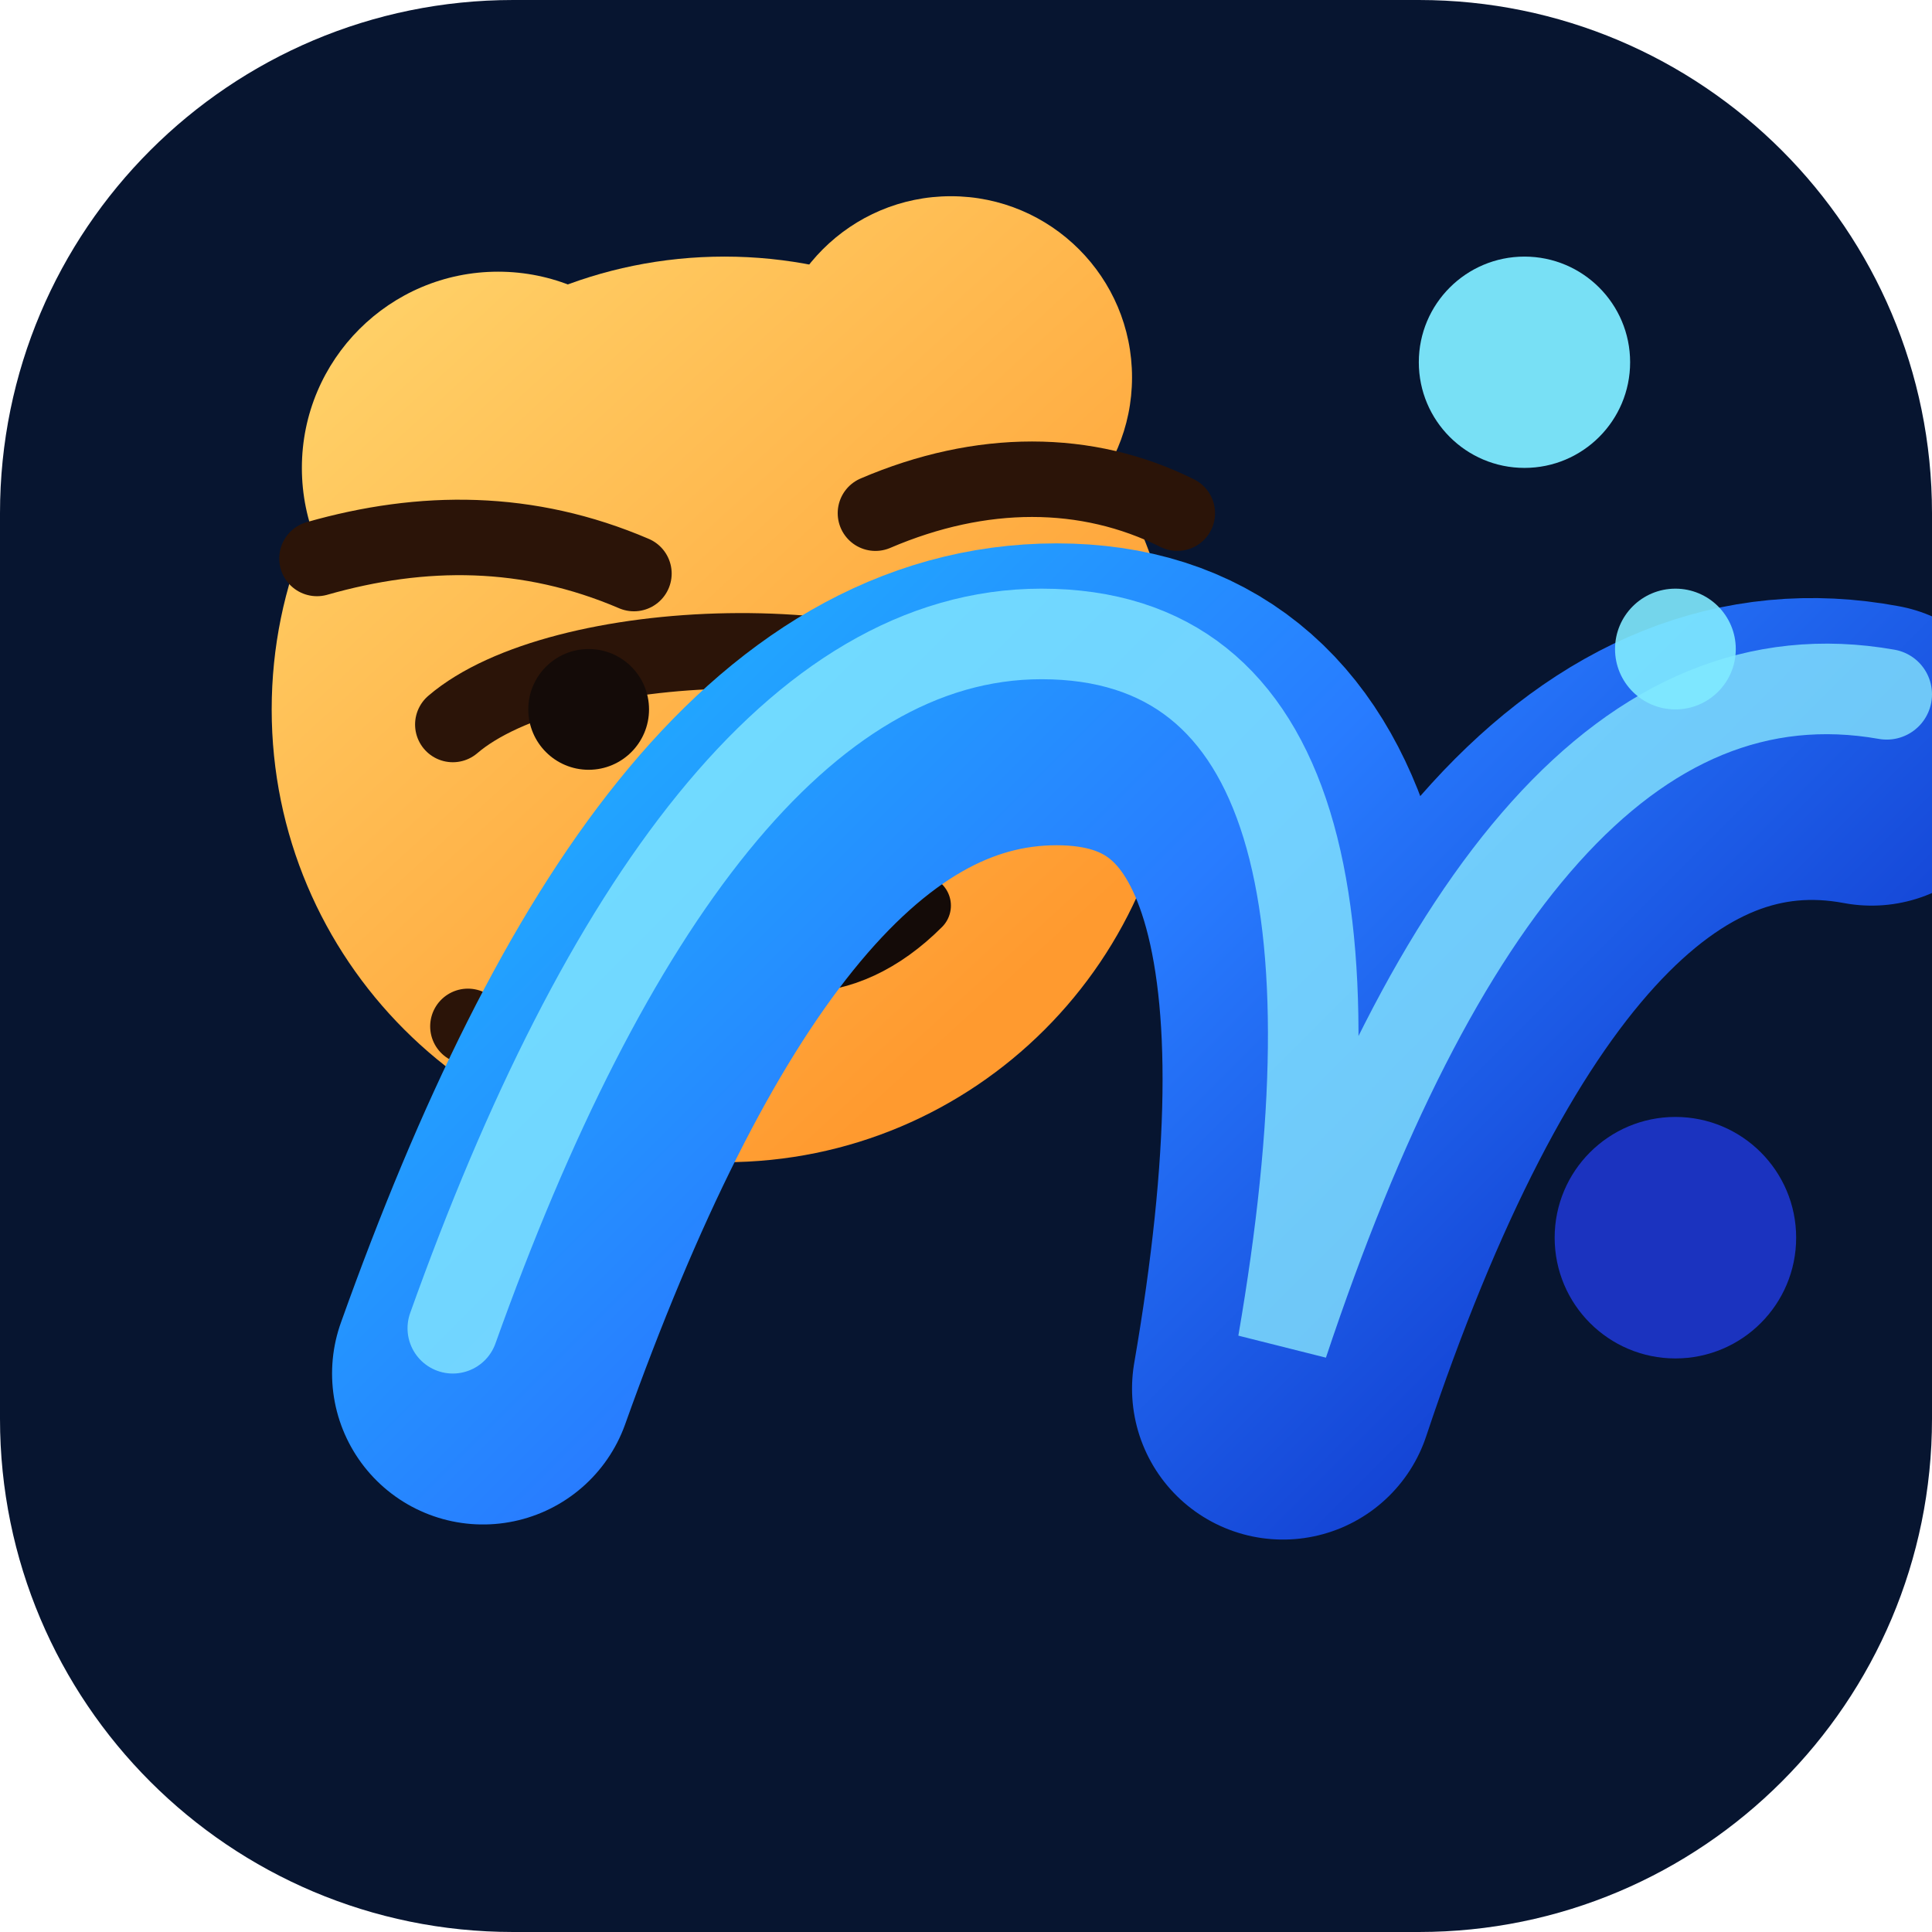
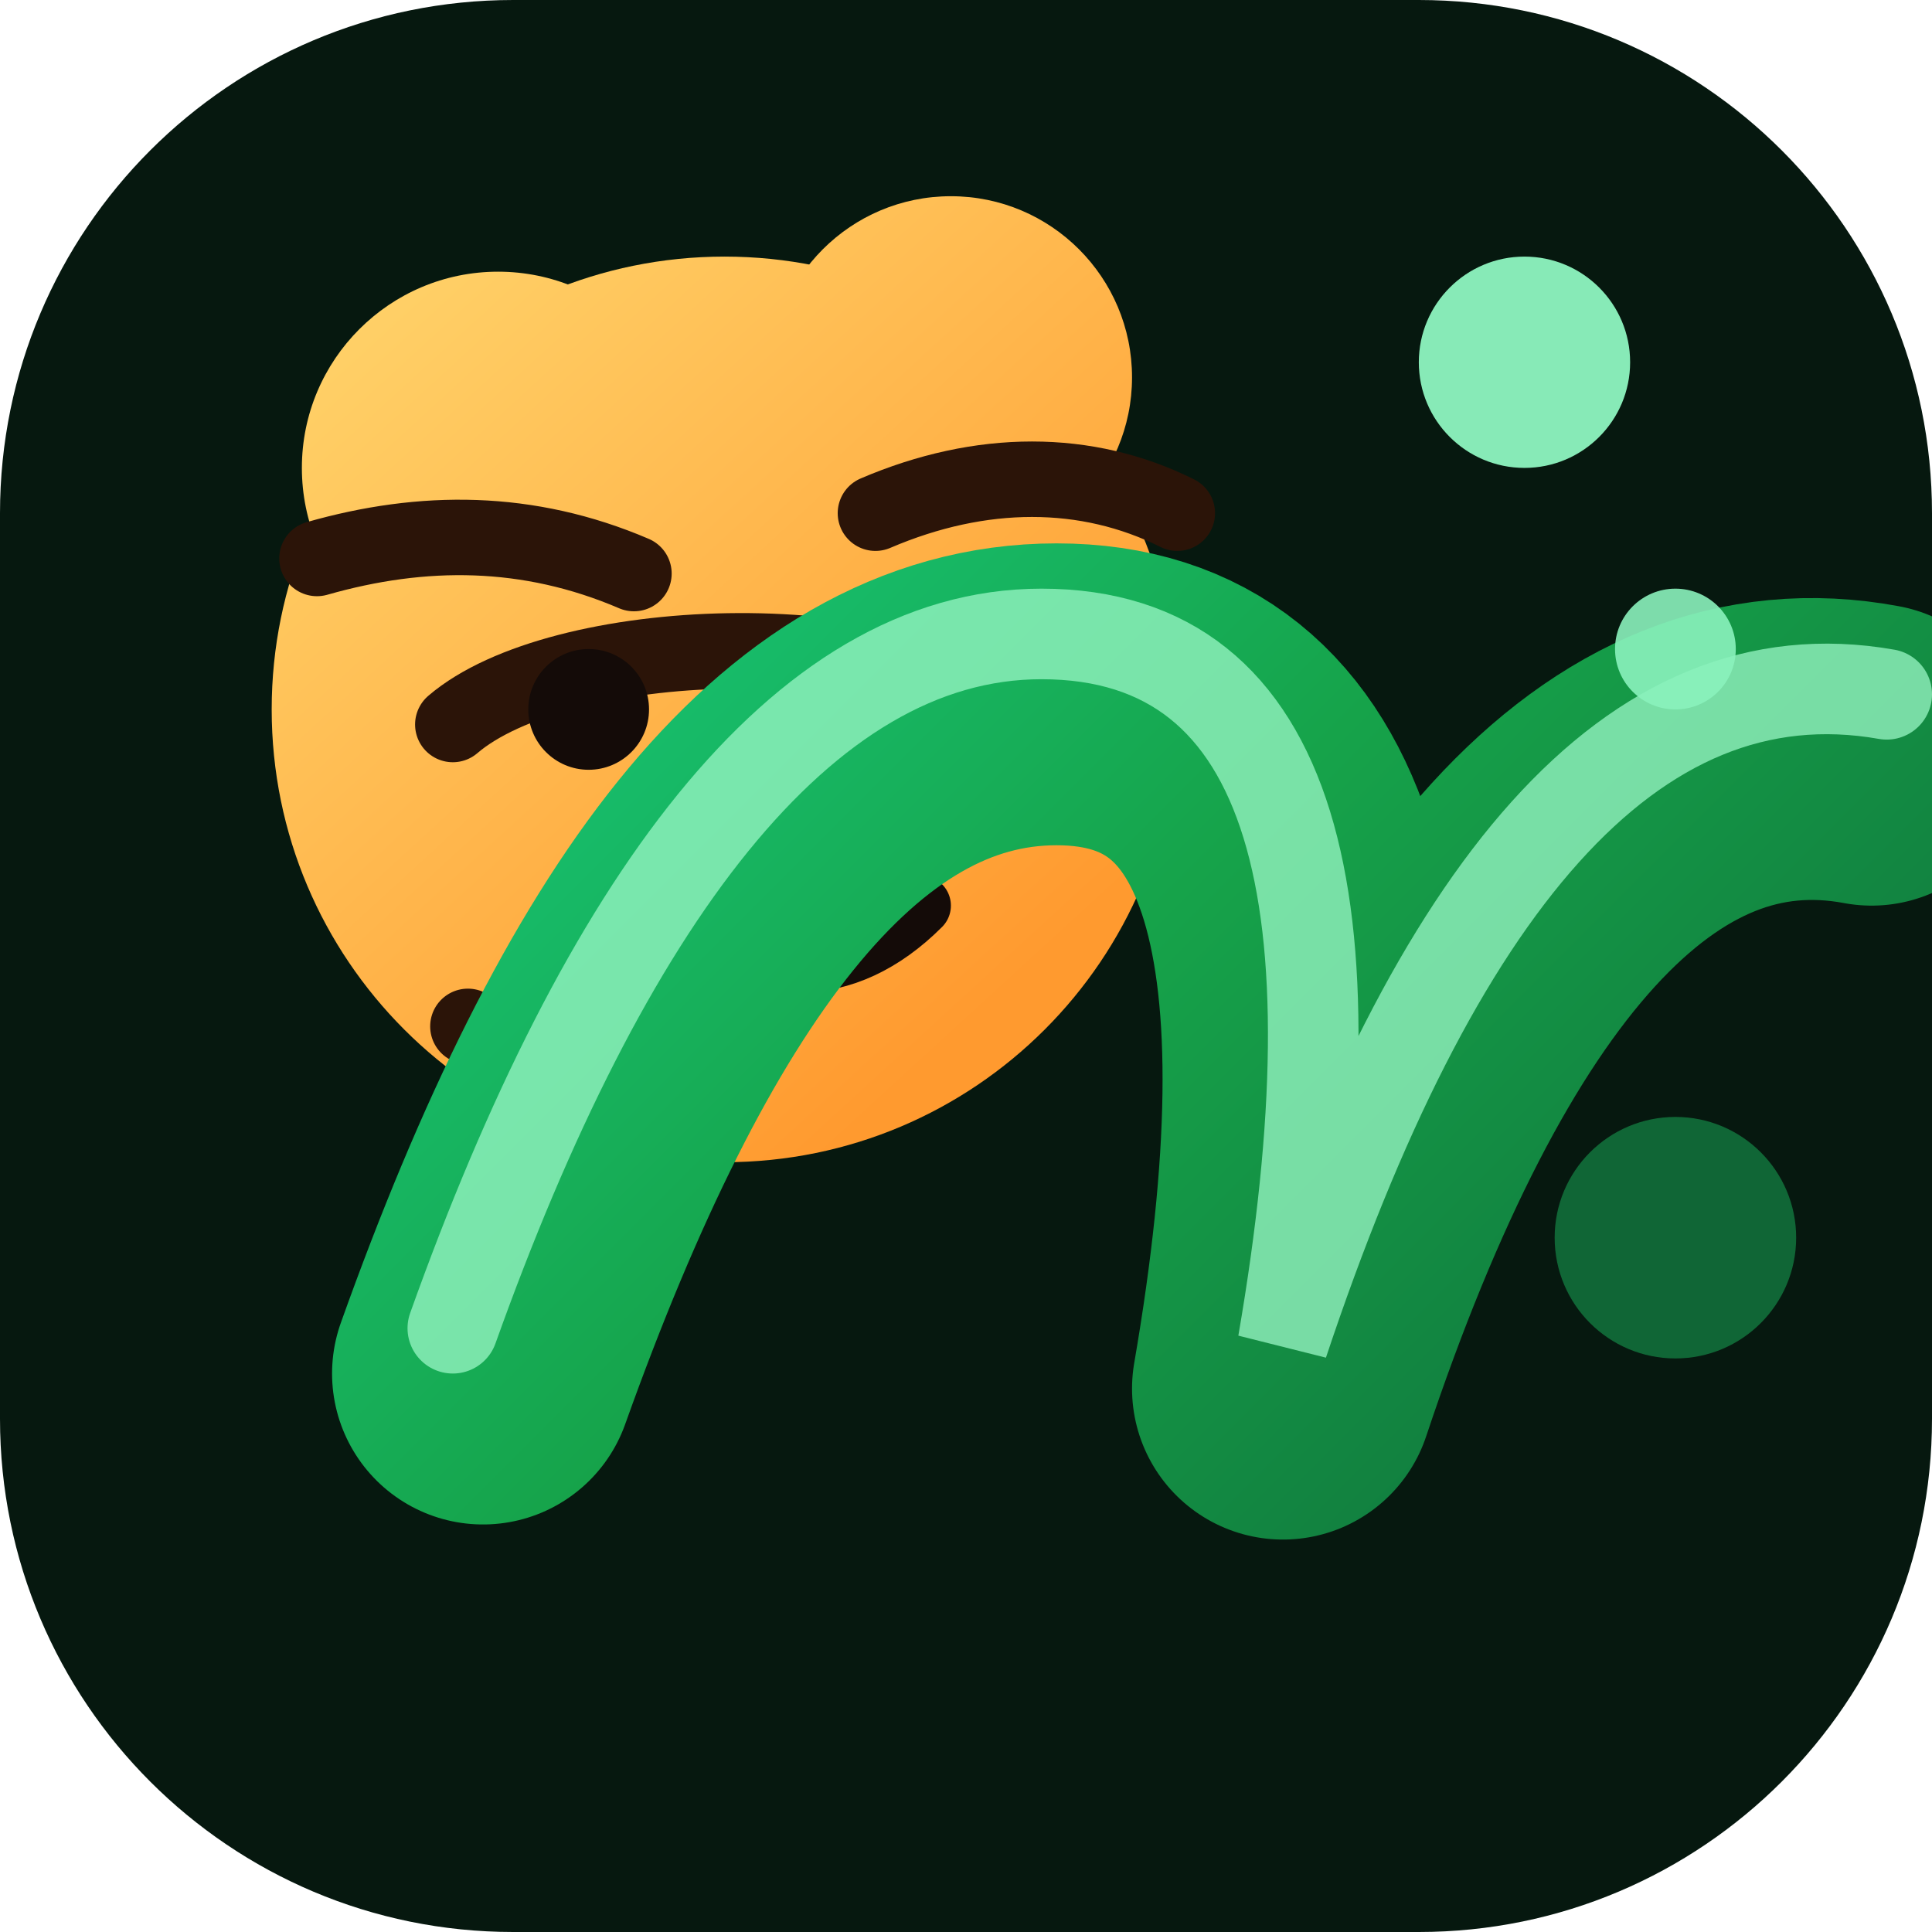
<svg xmlns="http://www.w3.org/2000/svg" viewBox="0 0 128 128" role="img" aria-label="MiPO mark">
  <defs>
    <linearGradient id="g" x1="18" y1="18" x2="110" y2="110" gradientUnits="userSpaceOnUse">
-       <stop offset="0" stop-color="#19d8ff" />
-       <stop offset="0.55" stop-color="#287cff" />
-       <stop offset="1" stop-color="#0a27bf" />
+       <stop offset="0" stop-color="#19d98f" />
+       <stop offset="0.55" stop-color="#16a34a" />
+       <stop offset="1" stop-color="#0f6f3a" />
    </linearGradient>
    <linearGradient id="t" x1="18" y1="22" x2="62" y2="70" gradientUnits="userSpaceOnUse">
      <stop offset="0" stop-color="#ffd36a" />
      <stop offset="1" stop-color="#ff9a2f" />
    </linearGradient>
  </defs>
-   <rect width="128" height="128" rx="34" fill="#071530" />
+   <rect width="128" height="128" rx="34" fill="#06180f" />
  <circle cx="33" cy="31" r="13" fill="url(#t)" />
  <circle cx="63" cy="25" r="12" fill="url(#t)" />
  <circle cx="48" cy="47" r="30" fill="url(#t)" />
  <path d="M30 48c7-6 29-7 38 0" fill="none" stroke="#2b1408" stroke-width="5" stroke-linecap="round" />
  <circle cx="39" cy="47" r="4" fill="#140b08" />
  <circle cx="58" cy="47" r="4" fill="#140b08" />
  <path d="M45 60c5 5 11 5 16 0" fill="none" stroke="#140b08" stroke-width="4" stroke-linecap="round" />
  <path d="M21 37c7-2 14-2 21 1M58 34c7-3 14-3 20 0M31 68c6 3 12 4 18 2" stroke="#2b1408" stroke-width="5" stroke-linecap="round" fill="none" />
  <path d="M32 91c10-28 22-45 38-45 16 0 20 17 15 46 10-30 23-45 39-42" fill="none" stroke="url(#g)" stroke-width="20" stroke-linecap="round" stroke-linejoin="round" />
-   <path d="M30 88c10-28 23-46 39-46 17 0 21 18 16 47 10-30 23-46 40-43" fill="none" stroke="#8beeff" stroke-width="6" stroke-linecap="round" opacity=".75" />
-   <circle cx="101" cy="24" r="7" fill="#7eeaff" opacity=".95" />
-   <circle cx="111" cy="43" r="4" fill="#80eaff" opacity=".9" />
-   <circle cx="111" cy="82" r="8" fill="#2039de" opacity=".82" />
+   <path d="M30 88c10-28 23-46 39-46 17 0 21 18 16 47 10-30 23-46 40-43" fill="none" stroke="#9af7c5" stroke-width="6" stroke-linecap="round" opacity=".75" />
+   <circle cx="101" cy="24" r="7" fill="#8ef5bf" opacity=".95" />
+   <circle cx="111" cy="43" r="4" fill="#8af2bd" opacity=".9" />
+   <circle cx="111" cy="82" r="8" fill="#12783e" opacity=".82" />
</svg>
